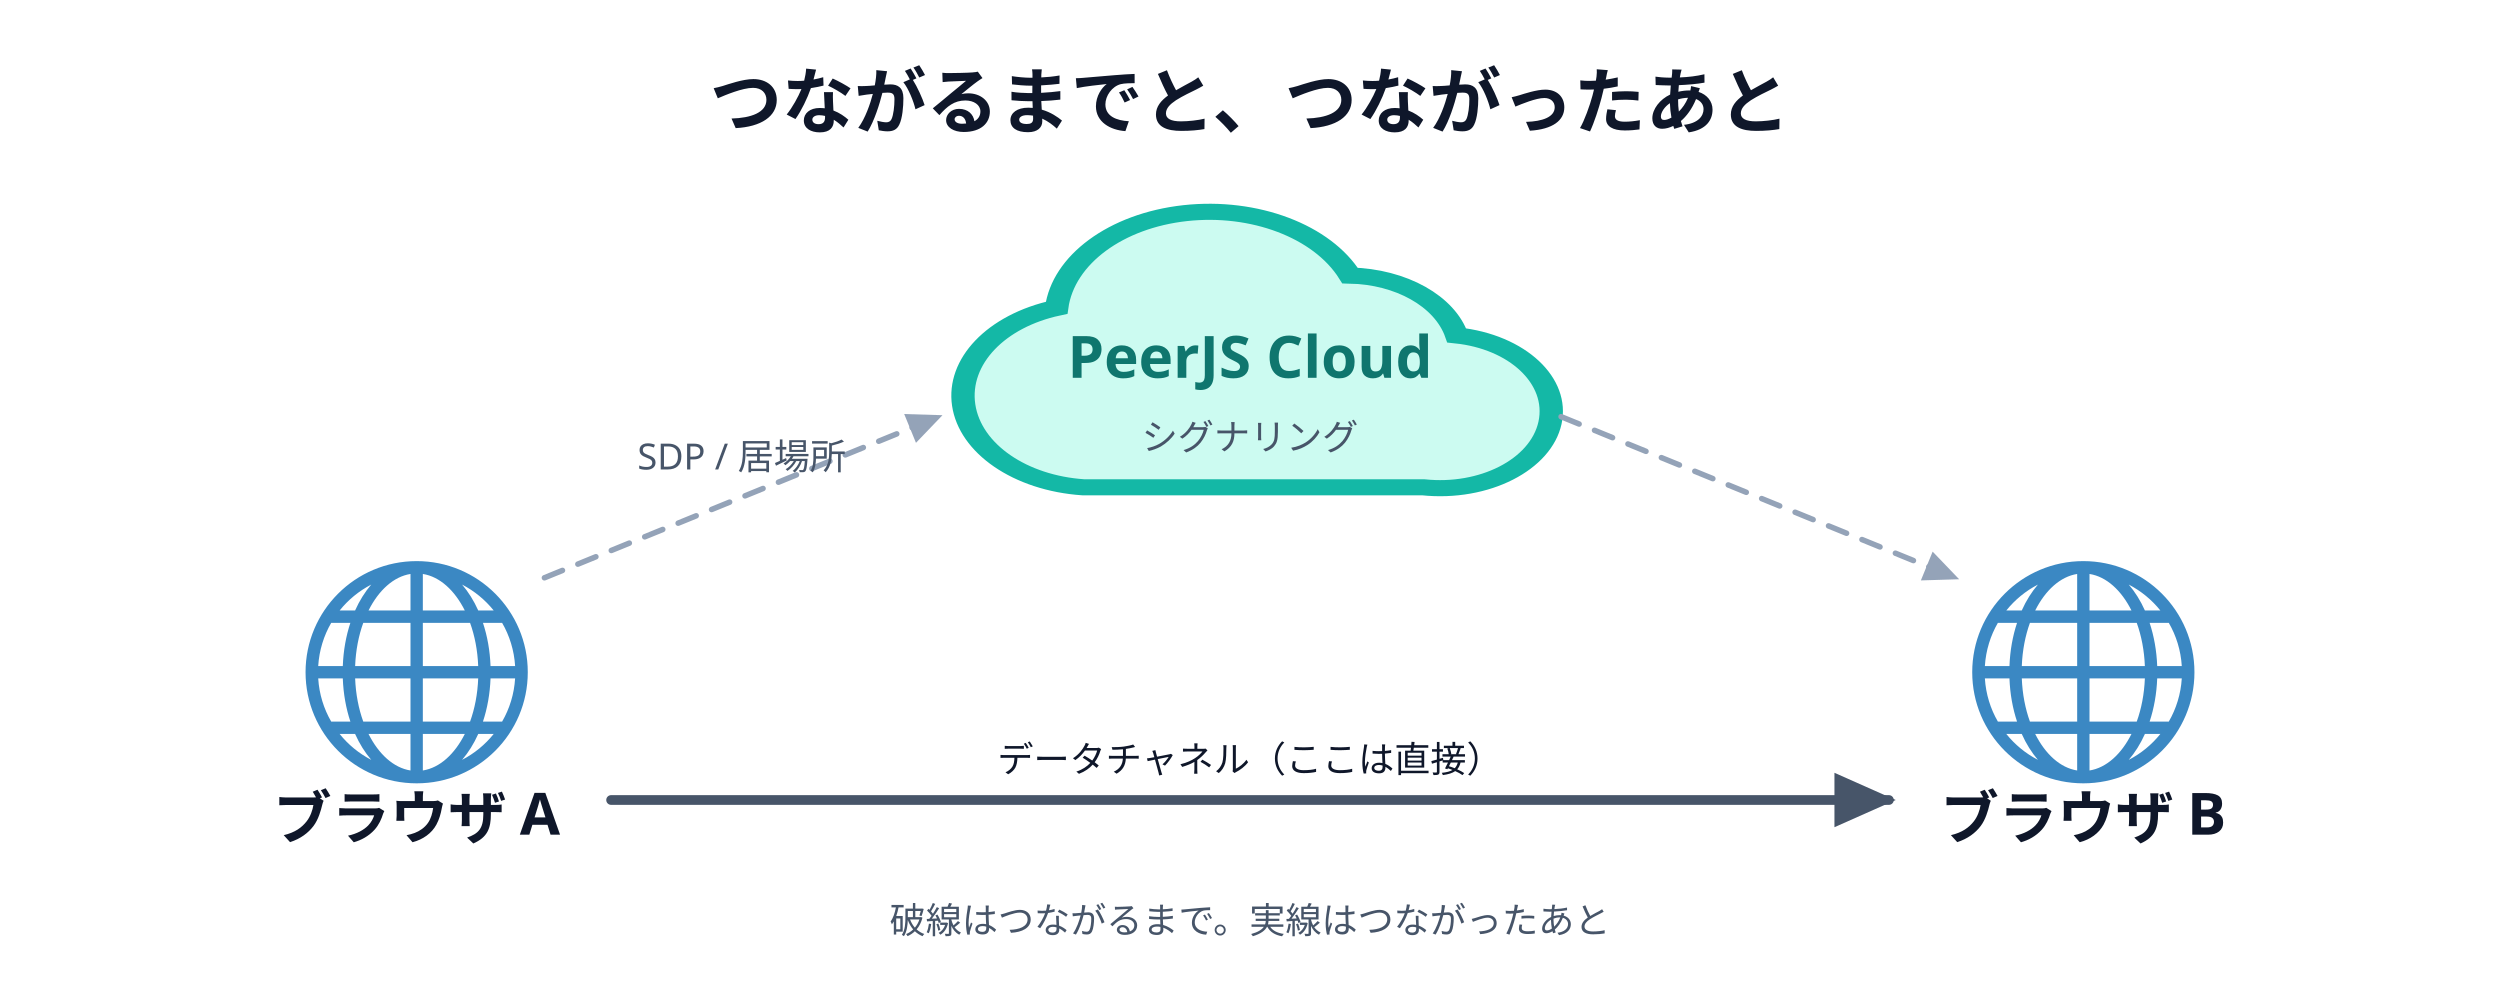
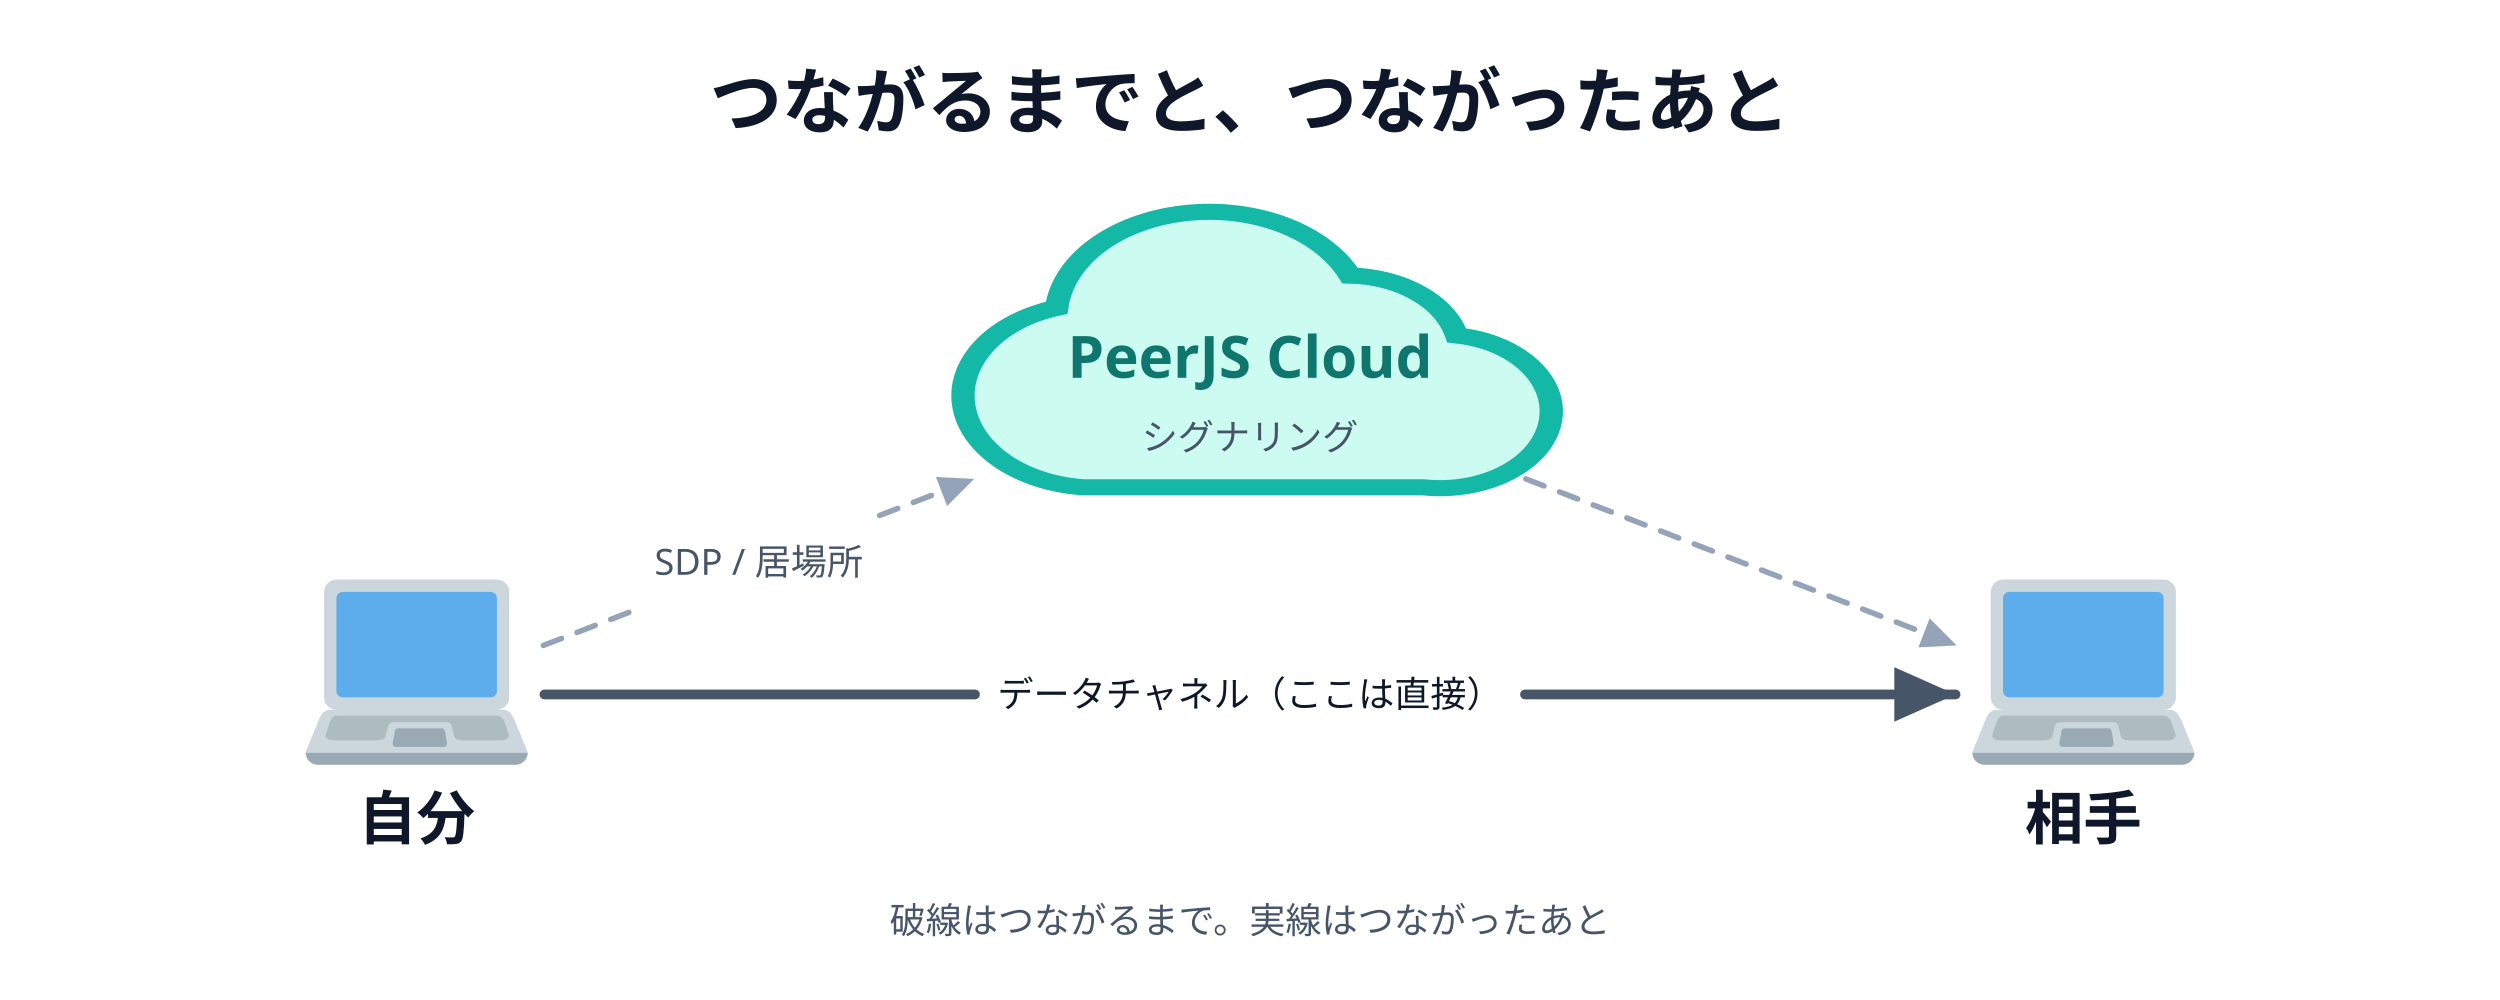
<svg xmlns="http://www.w3.org/2000/svg" width="900" height="360" viewBox="0 0 900 360" font-family="'Hiragino Sans','Noto Sans JP','Yu Gothic','Segoe UI',sans-serif">
  <defs>
-     <marker id="aR" viewBox="0 0 10 10" refX="8" refY="5" markerWidth="7" markerHeight="7" orient="auto-start-reverse">
+     <marker id="aR" viewBox="0 0 10 10" refX="9" refY="5" markerWidth="7" markerHeight="7" orient="auto-start-reverse">
      <path d="M0 1 L9 5 L0 9 z" fill="#475569" />
    </marker>
-     <marker id="aRsub" viewBox="0 0 10 10" refX="8" refY="5" markerWidth="7" markerHeight="7" orient="auto-start-reverse">
+     <marker id="aRsub" viewBox="0 0 10 10" refX="9" refY="5" markerWidth="7" markerHeight="7" orient="auto-start-reverse">
      <path d="M0 1 L9 5 L0 9 z" fill="#94a3b8" />
    </marker>
  </defs>
  <rect x="0" y="0" width="900" height="360" fill="#ffffff" />
  <text x="450" y="46" text-anchor="middle" font-size="26" fill="#0f172a" font-weight="700">つながるまでと、つながったあと</text>
-   <g transform="translate(330,76) scale(2.4,1.657143)">
+   <g transform="translate(330,76) scale(2.4,1.65714)">
    <path d="M25,60 a20,20 0 0 1 -4,-39 a23,23 0 0 1 44,-7 a17,17 0 0 1 16,13 a16,16 0 0 1 -5,33 Z" fill="#ccfbf1" stroke="#14b8a6" stroke-width="3.5" />
  </g>
  <text x="450" y="136" text-anchor="middle" font-size="21" fill="#0f766e" font-weight="700">PeerJS Cloud</text>
  <text x="450" y="162" text-anchor="middle" font-size="13" fill="#475569" font-weight="400">シグナリング</text>
-   <svg x="110" y="202" width="80" height="80" viewBox="0 0 36 36">
-     <path fill="#3B88C3" d="M18 0C8.059 0 0 8.059 0 18s8.059 18 18 18 18-8.059 18-18S27.941 0 18 0zM2.05 19h3.983c.092 2.506.522 4.871 1.229 7H4.158c-1.207-2.083-1.95-4.459-2.108-7zM19 8V2.081c2.747.436 5.162 2.655 6.799 5.919H19zm7.651 2c.754 2.083 1.219 4.46 1.317 7H19v-7h7.651zM17 2.081V8h-6.799C11.837 4.736 14.253 2.517 17 2.081zM17 10v7H8.032c.098-2.54.563-4.917 1.317-7H17zM6.034 17H2.05c.158-2.54.901-4.917 2.107-7h3.104c-.705 2.129-1.135 4.495-1.227 7zm1.998 2H17v7H9.349c-.754-2.083-1.219-4.459-1.317-7zM17 28v5.919c-2.747-.437-5.163-2.655-6.799-5.919H17zm2 5.919V28h6.8c-1.637 3.264-4.053 5.482-6.8 5.919zM19 26v-7h8.969c-.099 2.541-.563 4.917-1.317 7H19zm10.967-7h3.982c-.157 2.541-.9 4.917-2.107 7h-3.104c.706-2.129 1.136-4.494 1.229-7zm0-2c-.093-2.505-.523-4.871-1.229-7h3.104c1.207 2.083 1.95 4.46 2.107 7h-3.982zm.512-9h-2.503c-.717-1.604-1.606-3.015-2.619-4.199C27.346 4.833 29.089 6.267 30.479 8zM10.643 3.801C9.629 4.985 8.74 6.396 8.023 8H5.521c1.39-1.733 3.133-3.166 5.122-4.199zM5.521 28h2.503c.716 1.604 1.605 3.015 2.619 4.198C8.654 31.166 6.911 29.733 5.521 28zm19.836 4.198c1.014-1.184 1.902-2.594 2.619-4.198h2.503c-1.39 1.733-3.133 3.166-5.122 4.198z" />
+   <svg x="110.0" y="195.3" width="80.0" height="80.0" viewBox="0 0 36 36">
+     <path fill="#CCD6DD" d="M34 29.096c-.417-.963-.896-2.008-2-2.008h-1c1.104 0 2-.899 2-2.008V8.008C33 6.899 32.104 6 31 6H5c-1.104 0-2 .899-2 2.008V25.08c0 1.109.896 2.008 2 2.008H4c-1.104 0-1.667 1.004-2 2.008l-2 4.895C0 35.101.896 36 2 36h32c1.104 0 2-.899 2-2.008l-2-4.896z" />
+     <path fill="#9AAAB4" d="M.008 34.075l.006.057.17.692C.5 35.516 1.192 36 2 36h32c1.076 0 1.947-.855 1.992-1.925H.008z" />
+     <path fill="#5DADEC" d="M31 24.075c0 .555-.447 1.004-1 1.004H6c-.552 0-1-.449-1-1.004V9.013c0-.555.448-1.004 1-1.004h24c.553 0 1 .45 1 1.004v15.062z" />
+     <path fill="#AEBBC1" d="M32.906 31.042l-.76-2.175c-.239-.46-.635-.837-1.188-.837H5.11c-.552 0-.906.408-1.156 1.036l-.688 1.977c-.219.596.448 1.004 1 1.004h7.578s.937-.047 1.103-.608c.192-.648.415-1.624.463-1.796.074-.264.388-.531.856-.531h8.578c.5 0 .746.253.811.566.042.204.312 1.141.438 1.782.111.571 1.221.586 1.221.586h6.594c.551 0 1.217-.471.998-1.004z" />
+     <path fill="#9AAAB4" d="M22.375 33.113h-7.781c-.375 0-.538-.343-.484-.675.054-.331.359-1.793.383-1.963.023-.171.274-.375.524-.375h7.015c.297 0 .49.163.55.489.059.327.302 1.641.321 1.941.019.301-.169.583-.528.583z" />
  </svg>
-   <text x="150" y="302" text-anchor="middle" font-size="21" fill="#0f172a" font-weight="700">ブラウザ A</text>
-   <svg x="710" y="202" width="80" height="80" viewBox="0 0 36 36">
-     <path fill="#3B88C3" d="M18 0C8.059 0 0 8.059 0 18s8.059 18 18 18 18-8.059 18-18S27.941 0 18 0zM2.05 19h3.983c.092 2.506.522 4.871 1.229 7H4.158c-1.207-2.083-1.95-4.459-2.108-7zM19 8V2.081c2.747.436 5.162 2.655 6.799 5.919H19zm7.651 2c.754 2.083 1.219 4.46 1.317 7H19v-7h7.651zM17 2.081V8h-6.799C11.837 4.736 14.253 2.517 17 2.081zM17 10v7H8.032c.098-2.54.563-4.917 1.317-7H17zM6.034 17H2.05c.158-2.54.901-4.917 2.107-7h3.104c-.705 2.129-1.135 4.495-1.227 7zm1.998 2H17v7H9.349c-.754-2.083-1.219-4.459-1.317-7zM17 28v5.919c-2.747-.437-5.163-2.655-6.799-5.919H17zm2 5.919V28h6.8c-1.637 3.264-4.053 5.482-6.8 5.919zM19 26v-7h8.969c-.099 2.541-.563 4.917-1.317 7H19zm10.967-7h3.982c-.157 2.541-.9 4.917-2.107 7h-3.104c.706-2.129 1.136-4.494 1.229-7zm0-2c-.093-2.505-.523-4.871-1.229-7h3.104c1.207 2.083 1.95 4.46 2.107 7h-3.982zm.512-9h-2.503c-.717-1.604-1.606-3.015-2.619-4.199C27.346 4.833 29.089 6.267 30.479 8zM10.643 3.801C9.629 4.985 8.74 6.396 8.023 8H5.521c1.39-1.733 3.133-3.166 5.122-4.199zM5.521 28h2.503c.716 1.604 1.605 3.015 2.619 4.198C8.654 31.166 6.911 29.733 5.521 28zm19.836 4.198c1.014-1.184 1.902-2.594 2.619-4.198h2.503c-1.39 1.733-3.133 3.166-5.122 4.198z" />
+   <text x="150" y="302.14" text-anchor="middle" font-size="21" fill="#0f172a" font-weight="700">自分</text>
+   <svg x="710.0" y="195.3" width="80.0" height="80.0" viewBox="0 0 36 36">
+     <path fill="#CCD6DD" d="M34 29.096c-.417-.963-.896-2.008-2-2.008h-1c1.104 0 2-.899 2-2.008V8.008C33 6.899 32.104 6 31 6H5c-1.104 0-2 .899-2 2.008V25.08c0 1.109.896 2.008 2 2.008H4c-1.104 0-1.667 1.004-2 2.008l-2 4.895C0 35.101.896 36 2 36h32c1.104 0 2-.899 2-2.008l-2-4.896z" />
+     <path fill="#9AAAB4" d="M.008 34.075l.006.057.17.692C.5 35.516 1.192 36 2 36h32c1.076 0 1.947-.855 1.992-1.925H.008z" />
+     <path fill="#5DADEC" d="M31 24.075c0 .555-.447 1.004-1 1.004H6c-.552 0-1-.449-1-1.004V9.013c0-.555.448-1.004 1-1.004h24c.553 0 1 .45 1 1.004v15.062z" />
+     <path fill="#AEBBC1" d="M32.906 31.042l-.76-2.175c-.239-.46-.635-.837-1.188-.837H5.11c-.552 0-.906.408-1.156 1.036l-.688 1.977c-.219.596.448 1.004 1 1.004h7.578s.937-.047 1.103-.608c.192-.648.415-1.624.463-1.796.074-.264.388-.531.856-.531h8.578c.5 0 .746.253.811.566.042.204.312 1.141.438 1.782.111.571 1.221.586 1.221.586h6.594c.551 0 1.217-.471.998-1.004z" />
+     <path fill="#9AAAB4" d="M22.375 33.113h-7.781c-.375 0-.538-.343-.484-.675.054-.331.359-1.793.383-1.963.023-.171.274-.375.524-.375h7.015c.297 0 .49.163.55.489.059.327.302 1.641.321 1.941.019.301-.169.583-.528.583z" />
  </svg>
-   <text x="750" y="302" text-anchor="middle" font-size="21" fill="#0f172a" font-weight="700">ブラウザ B</text>
-   <line x1="196" y1="208" x2="338" y2="150" stroke="#94a3b8" stroke-width="2.0" stroke-linecap="round" stroke-linejoin="round" stroke-dasharray="7 6" marker-end="url(#aRsub)" />
-   <text x="267.0" y="169.0" text-anchor="middle" font-size="13" fill="#475569" font-weight="400">SDP / 居場所</text>
-   <line x1="562" y1="150" x2="704" y2="208" stroke="#94a3b8" stroke-width="2.0" stroke-linecap="round" stroke-linejoin="round" stroke-dasharray="7 6" marker-end="url(#aRsub)" />
-   <line x1="220" y1="288" x2="680" y2="288" stroke="#475569" stroke-width="3.5" stroke-linecap="round" stroke-linejoin="round" marker-end="url(#aR)" />
-   <text x="450.0" y="278.0" text-anchor="middle" font-size="13" fill="#0f172a" font-weight="400">データチャネル（ここは直接）</text>
+   <text x="750" y="302.14" text-anchor="middle" font-size="21" fill="#0f172a" font-weight="700">相手</text>
+   <path d="M195.60 232.37 L229.63 219.21" fill="none" stroke="#94a3b8" stroke-width="2.0" stroke-linecap="round" stroke-linejoin="round" stroke-dasharray="7 6" />
+   <path d="M316.67 185.56 L350.70 172.40" fill="none" stroke="#94a3b8" stroke-width="2.0" stroke-linecap="round" stroke-linejoin="round" stroke-dasharray="7 6" marker-end="url(#aRsub)" />
+   <text x="273.148" y="206.933" text-anchor="middle" font-size="13" fill="#475569" font-weight="400">SDP / 居場所</text>
+   <path d="M549.30 172.40 L704.40 232.37" fill="none" stroke="#94a3b8" stroke-width="2.0" stroke-linecap="round" stroke-linejoin="round" stroke-dasharray="7 6" marker-end="url(#aRsub)" />
+   <path d="M196.00 250.00 L351.00 250.00" fill="none" stroke="#475569" stroke-width="3.5" stroke-linecap="round" stroke-linejoin="round" />
+   <path d="M549.00 250.00 L704.00 250.00" fill="none" stroke="#475569" stroke-width="3.5" stroke-linecap="round" stroke-linejoin="round" marker-end="url(#aR)" />
+   <text x="450" y="254.55" text-anchor="middle" font-size="13" fill="#0f172a" font-weight="400">データチャネル（ここは直接）</text>
  <text x="450" y="336" text-anchor="middle" font-size="13" fill="#475569" font-weight="400">破線はつながるまで。実線はつながったあと</text>
</svg>
